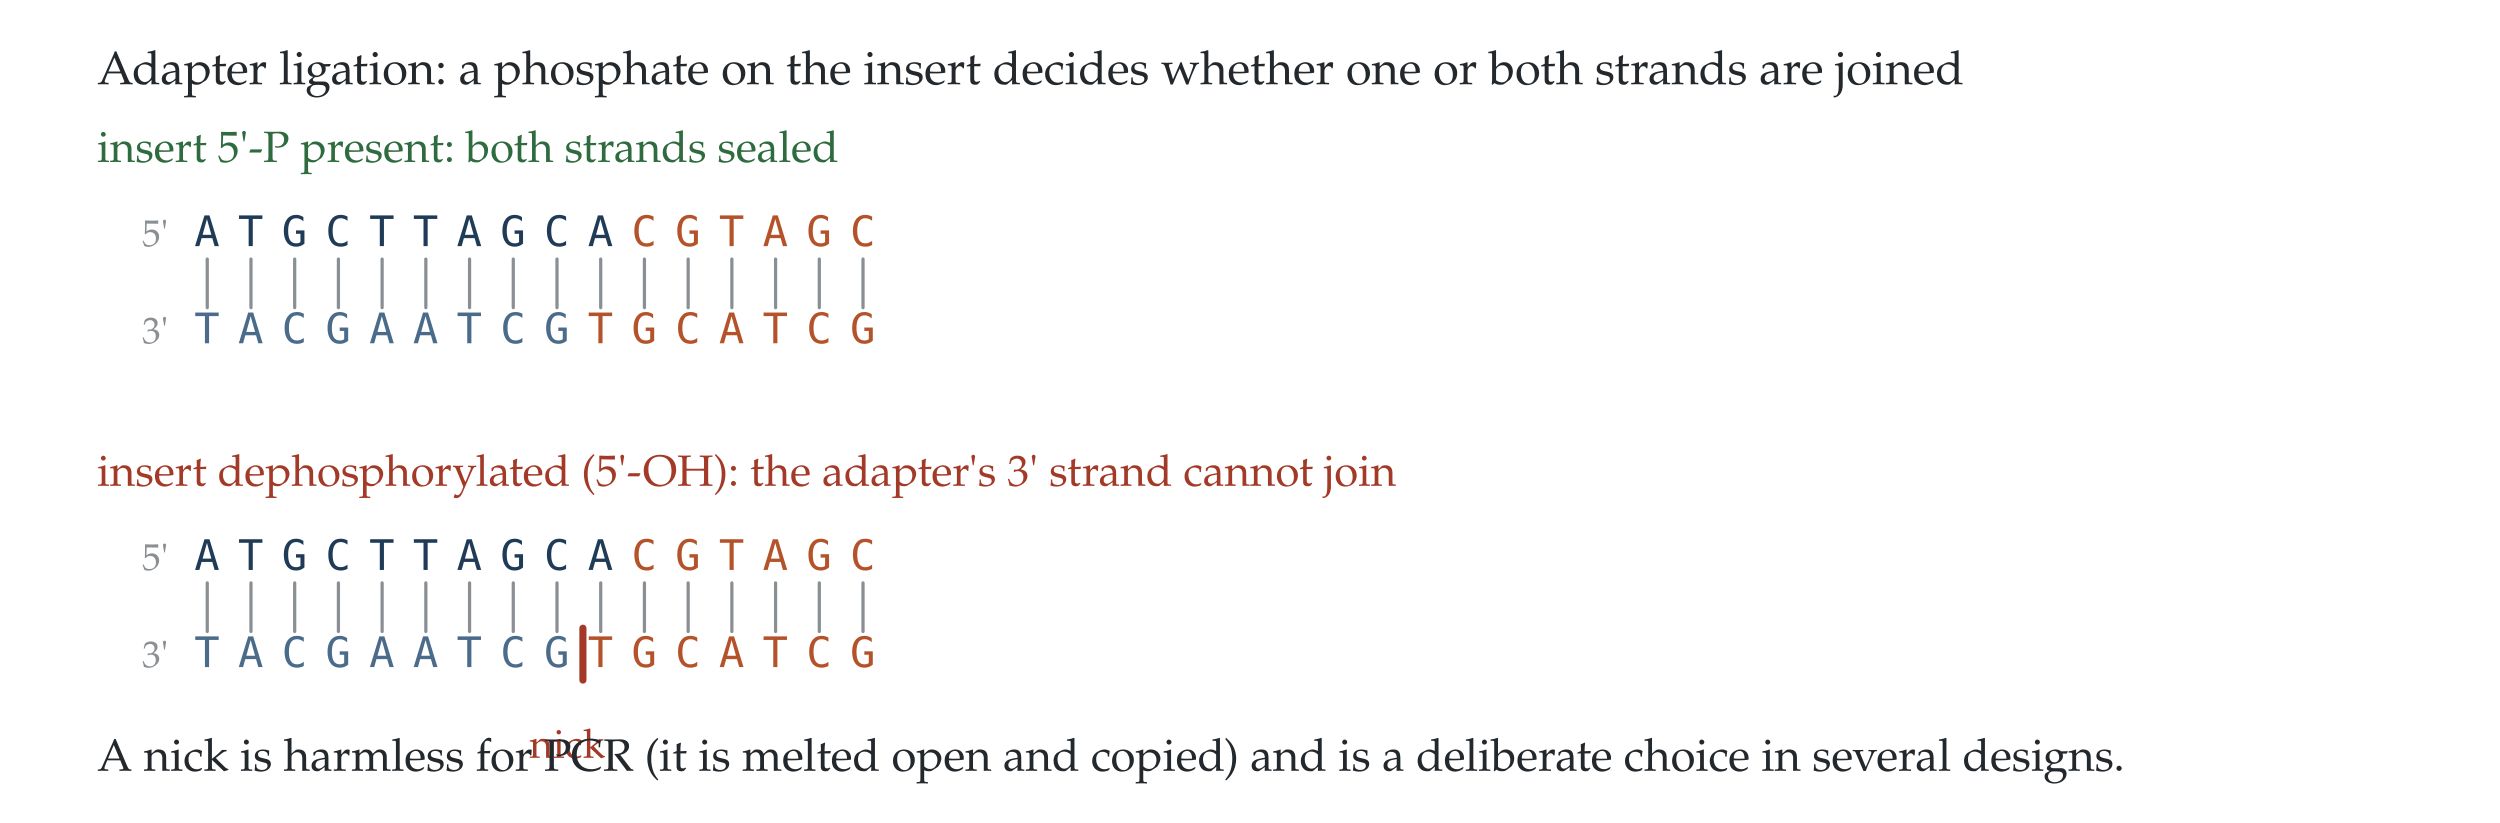
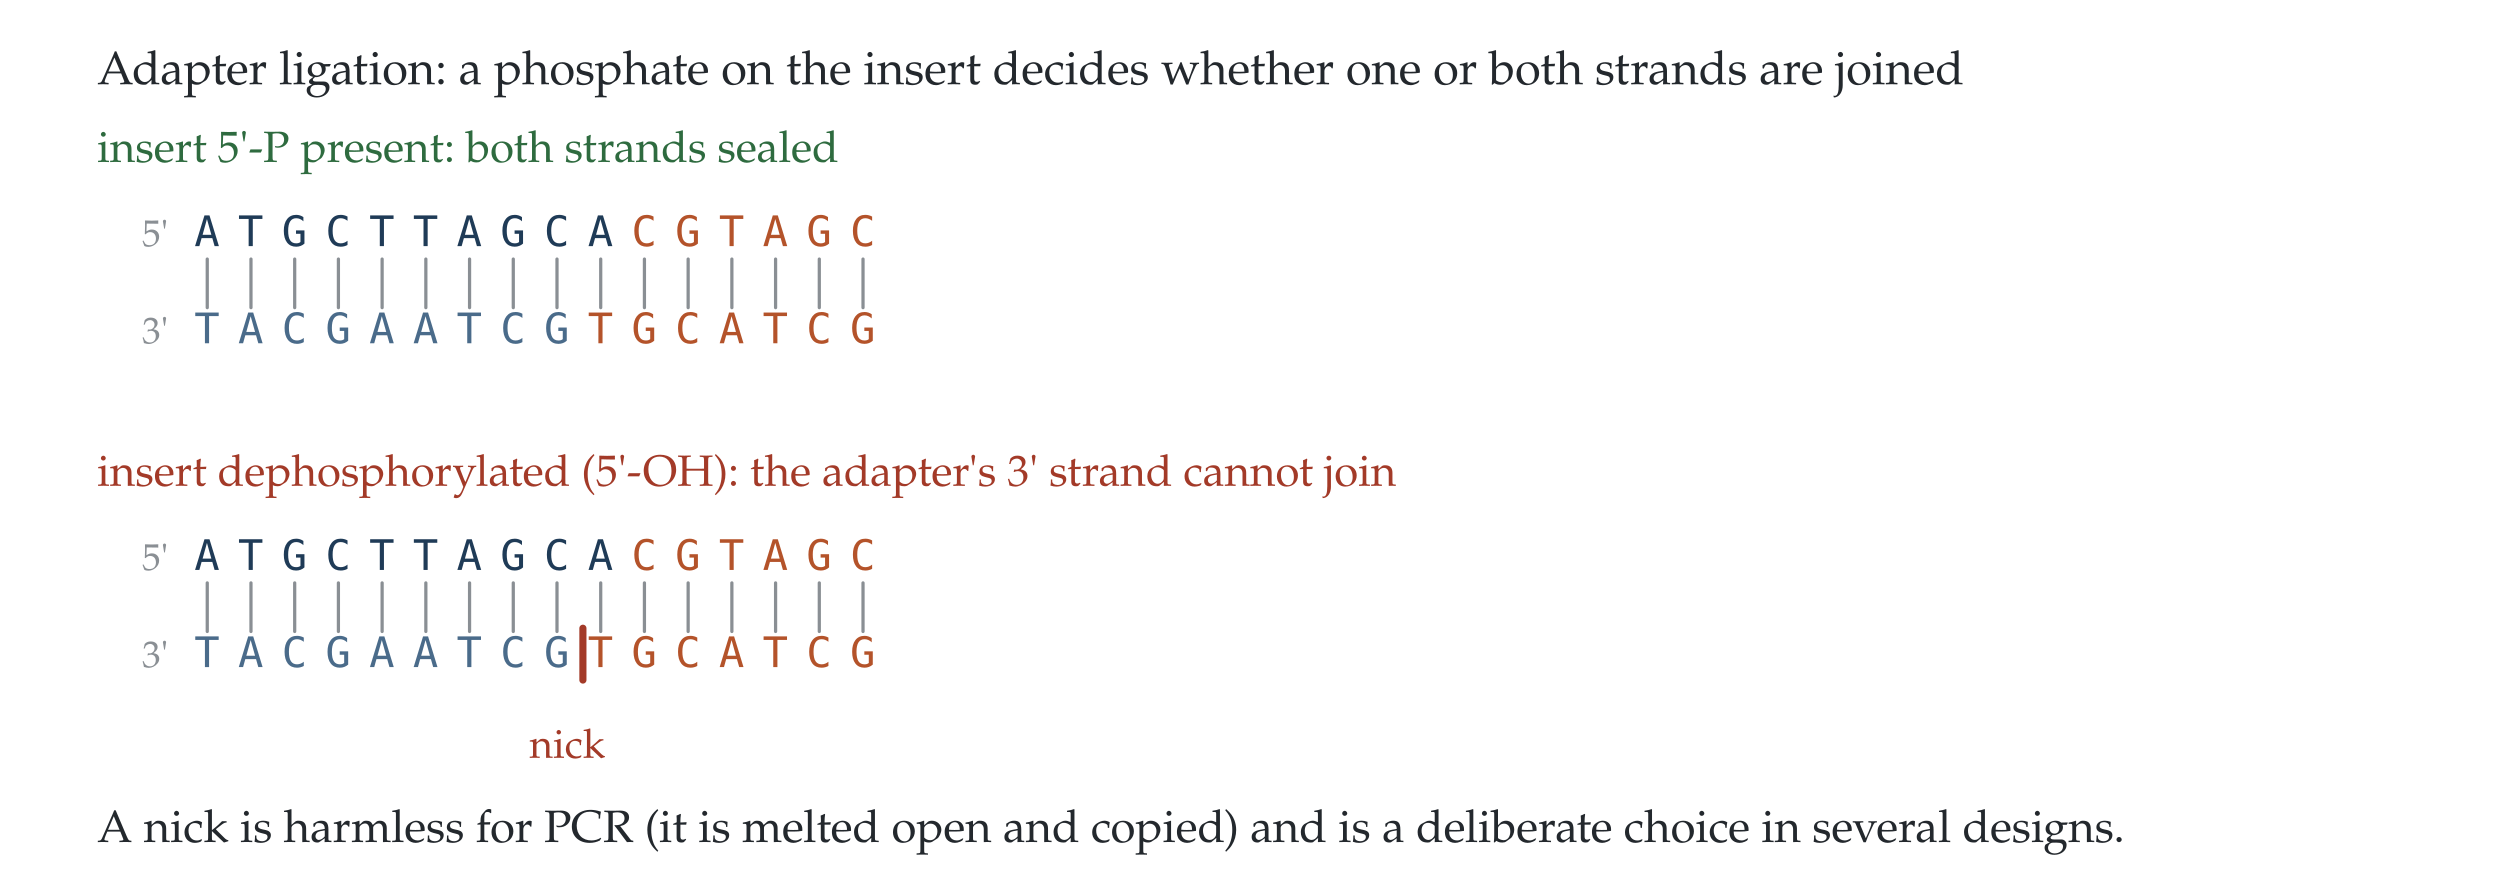
- <svg xmlns="http://www.w3.org/2000/svg" viewBox="0 0 772 254" width="772" height="254" font-family="&quot;Palatino Linotype&quot;, &quot;Book Antiqua&quot;, Palatino, FreeSerif, serif" fill="#23282d">
-   <rect width="640" height="254" fill="none" />
+ <svg xmlns="http://www.w3.org/2000/svg" viewBox="0 0 772 276" width="772" height="276" font-family="&quot;Palatino Linotype&quot;, &quot;Book Antiqua&quot;, Palatino, FreeSerif, serif" fill="#23282d">
+   <rect width="640" height="276" fill="none" />
  <text x="30" y="26" font-size="14.5" fill="#23282d">Adapter ligation: a phosphate on the insert decides whether one or both strands are joined</text>
  <text x="30" y="50" font-size="13.5" fill="#2e6b3f">insert 5'-P present: both strands sealed</text>
  <text x="60.0" y="76" font-size="13" fill="#1f3b57" font-family="ui-monospace, &quot;DejaVu Sans Mono&quot;, &quot;Courier New&quot;, monospace">A</text>
  <text x="73.5" y="76" font-size="13" fill="#1f3b57" font-family="ui-monospace, &quot;DejaVu Sans Mono&quot;, &quot;Courier New&quot;, monospace">T</text>
  <text x="87.0" y="76" font-size="13" fill="#1f3b57" font-family="ui-monospace, &quot;DejaVu Sans Mono&quot;, &quot;Courier New&quot;, monospace">G</text>
  <text x="100.5" y="76" font-size="13" fill="#1f3b57" font-family="ui-monospace, &quot;DejaVu Sans Mono&quot;, &quot;Courier New&quot;, monospace">C</text>
  <text x="114.0" y="76" font-size="13" fill="#1f3b57" font-family="ui-monospace, &quot;DejaVu Sans Mono&quot;, &quot;Courier New&quot;, monospace">T</text>
  <text x="127.5" y="76" font-size="13" fill="#1f3b57" font-family="ui-monospace, &quot;DejaVu Sans Mono&quot;, &quot;Courier New&quot;, monospace">T</text>
  <text x="141.0" y="76" font-size="13" fill="#1f3b57" font-family="ui-monospace, &quot;DejaVu Sans Mono&quot;, &quot;Courier New&quot;, monospace">A</text>
  <text x="154.5" y="76" font-size="13" fill="#1f3b57" font-family="ui-monospace, &quot;DejaVu Sans Mono&quot;, &quot;Courier New&quot;, monospace">G</text>
  <text x="168.0" y="76" font-size="13" fill="#1f3b57" font-family="ui-monospace, &quot;DejaVu Sans Mono&quot;, &quot;Courier New&quot;, monospace">C</text>
  <text x="181.5" y="76" font-size="13" fill="#1f3b57" font-family="ui-monospace, &quot;DejaVu Sans Mono&quot;, &quot;Courier New&quot;, monospace">A</text>
  <text x="195.0" y="76" font-size="13" fill="#b4532a" font-family="ui-monospace, &quot;DejaVu Sans Mono&quot;, &quot;Courier New&quot;, monospace">C</text>
  <text x="208.5" y="76" font-size="13" fill="#b4532a" font-family="ui-monospace, &quot;DejaVu Sans Mono&quot;, &quot;Courier New&quot;, monospace">G</text>
  <text x="222.0" y="76" font-size="13" fill="#b4532a" font-family="ui-monospace, &quot;DejaVu Sans Mono&quot;, &quot;Courier New&quot;, monospace">T</text>
  <text x="235.5" y="76" font-size="13" fill="#b4532a" font-family="ui-monospace, &quot;DejaVu Sans Mono&quot;, &quot;Courier New&quot;, monospace">A</text>
  <text x="249.0" y="76" font-size="13" fill="#b4532a" font-family="ui-monospace, &quot;DejaVu Sans Mono&quot;, &quot;Courier New&quot;, monospace">G</text>
  <text x="262.5" y="76" font-size="13" fill="#b4532a" font-family="ui-monospace, &quot;DejaVu Sans Mono&quot;, &quot;Courier New&quot;, monospace">C</text>
  <text x="60.0" y="106" font-size="13" fill="#4a6b8a" font-family="ui-monospace, &quot;DejaVu Sans Mono&quot;, &quot;Courier New&quot;, monospace">T</text>
  <text x="73.5" y="106" font-size="13" fill="#4a6b8a" font-family="ui-monospace, &quot;DejaVu Sans Mono&quot;, &quot;Courier New&quot;, monospace">A</text>
  <text x="87.0" y="106" font-size="13" fill="#4a6b8a" font-family="ui-monospace, &quot;DejaVu Sans Mono&quot;, &quot;Courier New&quot;, monospace">C</text>
  <text x="100.5" y="106" font-size="13" fill="#4a6b8a" font-family="ui-monospace, &quot;DejaVu Sans Mono&quot;, &quot;Courier New&quot;, monospace">G</text>
  <text x="114.0" y="106" font-size="13" fill="#4a6b8a" font-family="ui-monospace, &quot;DejaVu Sans Mono&quot;, &quot;Courier New&quot;, monospace">A</text>
  <text x="127.5" y="106" font-size="13" fill="#4a6b8a" font-family="ui-monospace, &quot;DejaVu Sans Mono&quot;, &quot;Courier New&quot;, monospace">A</text>
  <text x="141.0" y="106" font-size="13" fill="#4a6b8a" font-family="ui-monospace, &quot;DejaVu Sans Mono&quot;, &quot;Courier New&quot;, monospace">T</text>
  <text x="154.5" y="106" font-size="13" fill="#4a6b8a" font-family="ui-monospace, &quot;DejaVu Sans Mono&quot;, &quot;Courier New&quot;, monospace">C</text>
  <text x="168.0" y="106" font-size="13" fill="#4a6b8a" font-family="ui-monospace, &quot;DejaVu Sans Mono&quot;, &quot;Courier New&quot;, monospace">G</text>
  <text x="181.5" y="106" font-size="13" fill="#b4532a" font-family="ui-monospace, &quot;DejaVu Sans Mono&quot;, &quot;Courier New&quot;, monospace">T</text>
  <text x="195.0" y="106" font-size="13" fill="#b4532a" font-family="ui-monospace, &quot;DejaVu Sans Mono&quot;, &quot;Courier New&quot;, monospace">G</text>
  <text x="208.5" y="106" font-size="13" fill="#b4532a" font-family="ui-monospace, &quot;DejaVu Sans Mono&quot;, &quot;Courier New&quot;, monospace">C</text>
  <text x="222.0" y="106" font-size="13" fill="#b4532a" font-family="ui-monospace, &quot;DejaVu Sans Mono&quot;, &quot;Courier New&quot;, monospace">A</text>
  <text x="235.5" y="106" font-size="13" fill="#b4532a" font-family="ui-monospace, &quot;DejaVu Sans Mono&quot;, &quot;Courier New&quot;, monospace">T</text>
  <text x="249.0" y="106" font-size="13" fill="#b4532a" font-family="ui-monospace, &quot;DejaVu Sans Mono&quot;, &quot;Courier New&quot;, monospace">C</text>
  <text x="262.5" y="106" font-size="13" fill="#b4532a" font-family="ui-monospace, &quot;DejaVu Sans Mono&quot;, &quot;Courier New&quot;, monospace">G</text>
  <line x1="64.0" y1="80" x2="64.0" y2="95" stroke="#8a8f94" stroke-width="1" stroke-linecap="round" />
  <line x1="77.5" y1="80" x2="77.5" y2="95" stroke="#8a8f94" stroke-width="1" stroke-linecap="round" />
  <line x1="91.0" y1="80" x2="91.0" y2="95" stroke="#8a8f94" stroke-width="1" stroke-linecap="round" />
  <line x1="104.5" y1="80" x2="104.5" y2="95" stroke="#8a8f94" stroke-width="1" stroke-linecap="round" />
  <line x1="118.0" y1="80" x2="118.0" y2="95" stroke="#8a8f94" stroke-width="1" stroke-linecap="round" />
  <line x1="131.5" y1="80" x2="131.5" y2="95" stroke="#8a8f94" stroke-width="1" stroke-linecap="round" />
  <line x1="145.0" y1="80" x2="145.0" y2="95" stroke="#8a8f94" stroke-width="1" stroke-linecap="round" />
  <line x1="158.5" y1="80" x2="158.5" y2="95" stroke="#8a8f94" stroke-width="1" stroke-linecap="round" />
  <line x1="172.0" y1="80" x2="172.0" y2="95" stroke="#8a8f94" stroke-width="1" stroke-linecap="round" />
  <line x1="185.5" y1="80" x2="185.5" y2="95" stroke="#8a8f94" stroke-width="1" stroke-linecap="round" />
  <line x1="199.0" y1="80" x2="199.0" y2="95" stroke="#8a8f94" stroke-width="1" stroke-linecap="round" />
  <line x1="212.5" y1="80" x2="212.5" y2="95" stroke="#8a8f94" stroke-width="1" stroke-linecap="round" />
  <line x1="226.0" y1="80" x2="226.0" y2="95" stroke="#8a8f94" stroke-width="1" stroke-linecap="round" />
  <line x1="239.5" y1="80" x2="239.5" y2="95" stroke="#8a8f94" stroke-width="1" stroke-linecap="round" />
  <line x1="253.0" y1="80" x2="253.0" y2="95" stroke="#8a8f94" stroke-width="1" stroke-linecap="round" />
  <line x1="266.5" y1="80" x2="266.5" y2="95" stroke="#8a8f94" stroke-width="1" stroke-linecap="round" />
  <text x="52" y="76" font-size="11.5" text-anchor="end" fill="#8a8f94">5'</text>
  <text x="52" y="106" font-size="11.5" text-anchor="end" fill="#8a8f94">3'</text>
  <text x="30" y="150" font-size="13.5" fill="#a33a28">insert dephosphorylated (5'-OH): the adapter's 3' strand cannot join</text>
  <text x="60.0" y="176" font-size="13" fill="#1f3b57" font-family="ui-monospace, &quot;DejaVu Sans Mono&quot;, &quot;Courier New&quot;, monospace">A</text>
  <text x="73.5" y="176" font-size="13" fill="#1f3b57" font-family="ui-monospace, &quot;DejaVu Sans Mono&quot;, &quot;Courier New&quot;, monospace">T</text>
  <text x="87.0" y="176" font-size="13" fill="#1f3b57" font-family="ui-monospace, &quot;DejaVu Sans Mono&quot;, &quot;Courier New&quot;, monospace">G</text>
  <text x="100.5" y="176" font-size="13" fill="#1f3b57" font-family="ui-monospace, &quot;DejaVu Sans Mono&quot;, &quot;Courier New&quot;, monospace">C</text>
  <text x="114.0" y="176" font-size="13" fill="#1f3b57" font-family="ui-monospace, &quot;DejaVu Sans Mono&quot;, &quot;Courier New&quot;, monospace">T</text>
  <text x="127.5" y="176" font-size="13" fill="#1f3b57" font-family="ui-monospace, &quot;DejaVu Sans Mono&quot;, &quot;Courier New&quot;, monospace">T</text>
  <text x="141.0" y="176" font-size="13" fill="#1f3b57" font-family="ui-monospace, &quot;DejaVu Sans Mono&quot;, &quot;Courier New&quot;, monospace">A</text>
  <text x="154.5" y="176" font-size="13" fill="#1f3b57" font-family="ui-monospace, &quot;DejaVu Sans Mono&quot;, &quot;Courier New&quot;, monospace">G</text>
  <text x="168.0" y="176" font-size="13" fill="#1f3b57" font-family="ui-monospace, &quot;DejaVu Sans Mono&quot;, &quot;Courier New&quot;, monospace">C</text>
  <text x="181.5" y="176" font-size="13" fill="#1f3b57" font-family="ui-monospace, &quot;DejaVu Sans Mono&quot;, &quot;Courier New&quot;, monospace">A</text>
  <text x="195.0" y="176" font-size="13" fill="#b4532a" font-family="ui-monospace, &quot;DejaVu Sans Mono&quot;, &quot;Courier New&quot;, monospace">C</text>
  <text x="208.5" y="176" font-size="13" fill="#b4532a" font-family="ui-monospace, &quot;DejaVu Sans Mono&quot;, &quot;Courier New&quot;, monospace">G</text>
  <text x="222.0" y="176" font-size="13" fill="#b4532a" font-family="ui-monospace, &quot;DejaVu Sans Mono&quot;, &quot;Courier New&quot;, monospace">T</text>
  <text x="235.5" y="176" font-size="13" fill="#b4532a" font-family="ui-monospace, &quot;DejaVu Sans Mono&quot;, &quot;Courier New&quot;, monospace">A</text>
  <text x="249.0" y="176" font-size="13" fill="#b4532a" font-family="ui-monospace, &quot;DejaVu Sans Mono&quot;, &quot;Courier New&quot;, monospace">G</text>
  <text x="262.5" y="176" font-size="13" fill="#b4532a" font-family="ui-monospace, &quot;DejaVu Sans Mono&quot;, &quot;Courier New&quot;, monospace">C</text>
  <text x="60.0" y="206" font-size="13" fill="#4a6b8a" font-family="ui-monospace, &quot;DejaVu Sans Mono&quot;, &quot;Courier New&quot;, monospace">T</text>
  <text x="73.5" y="206" font-size="13" fill="#4a6b8a" font-family="ui-monospace, &quot;DejaVu Sans Mono&quot;, &quot;Courier New&quot;, monospace">A</text>
  <text x="87.0" y="206" font-size="13" fill="#4a6b8a" font-family="ui-monospace, &quot;DejaVu Sans Mono&quot;, &quot;Courier New&quot;, monospace">C</text>
  <text x="100.5" y="206" font-size="13" fill="#4a6b8a" font-family="ui-monospace, &quot;DejaVu Sans Mono&quot;, &quot;Courier New&quot;, monospace">G</text>
  <text x="114.0" y="206" font-size="13" fill="#4a6b8a" font-family="ui-monospace, &quot;DejaVu Sans Mono&quot;, &quot;Courier New&quot;, monospace">A</text>
  <text x="127.5" y="206" font-size="13" fill="#4a6b8a" font-family="ui-monospace, &quot;DejaVu Sans Mono&quot;, &quot;Courier New&quot;, monospace">A</text>
  <text x="141.0" y="206" font-size="13" fill="#4a6b8a" font-family="ui-monospace, &quot;DejaVu Sans Mono&quot;, &quot;Courier New&quot;, monospace">T</text>
  <text x="154.5" y="206" font-size="13" fill="#4a6b8a" font-family="ui-monospace, &quot;DejaVu Sans Mono&quot;, &quot;Courier New&quot;, monospace">C</text>
  <text x="168.0" y="206" font-size="13" fill="#4a6b8a" font-family="ui-monospace, &quot;DejaVu Sans Mono&quot;, &quot;Courier New&quot;, monospace">G</text>
  <text x="181.5" y="206" font-size="13" fill="#b4532a" font-family="ui-monospace, &quot;DejaVu Sans Mono&quot;, &quot;Courier New&quot;, monospace">T</text>
  <text x="195.0" y="206" font-size="13" fill="#b4532a" font-family="ui-monospace, &quot;DejaVu Sans Mono&quot;, &quot;Courier New&quot;, monospace">G</text>
  <text x="208.5" y="206" font-size="13" fill="#b4532a" font-family="ui-monospace, &quot;DejaVu Sans Mono&quot;, &quot;Courier New&quot;, monospace">C</text>
  <text x="222.0" y="206" font-size="13" fill="#b4532a" font-family="ui-monospace, &quot;DejaVu Sans Mono&quot;, &quot;Courier New&quot;, monospace">A</text>
  <text x="235.5" y="206" font-size="13" fill="#b4532a" font-family="ui-monospace, &quot;DejaVu Sans Mono&quot;, &quot;Courier New&quot;, monospace">T</text>
  <text x="249.0" y="206" font-size="13" fill="#b4532a" font-family="ui-monospace, &quot;DejaVu Sans Mono&quot;, &quot;Courier New&quot;, monospace">C</text>
  <text x="262.5" y="206" font-size="13" fill="#b4532a" font-family="ui-monospace, &quot;DejaVu Sans Mono&quot;, &quot;Courier New&quot;, monospace">G</text>
  <line x1="64.0" y1="180" x2="64.0" y2="195" stroke="#8a8f94" stroke-width="1" stroke-linecap="round" />
  <line x1="77.5" y1="180" x2="77.5" y2="195" stroke="#8a8f94" stroke-width="1" stroke-linecap="round" />
  <line x1="91.0" y1="180" x2="91.0" y2="195" stroke="#8a8f94" stroke-width="1" stroke-linecap="round" />
  <line x1="104.5" y1="180" x2="104.5" y2="195" stroke="#8a8f94" stroke-width="1" stroke-linecap="round" />
  <line x1="118.0" y1="180" x2="118.0" y2="195" stroke="#8a8f94" stroke-width="1" stroke-linecap="round" />
  <line x1="131.5" y1="180" x2="131.5" y2="195" stroke="#8a8f94" stroke-width="1" stroke-linecap="round" />
  <line x1="145.0" y1="180" x2="145.0" y2="195" stroke="#8a8f94" stroke-width="1" stroke-linecap="round" />
  <line x1="158.5" y1="180" x2="158.5" y2="195" stroke="#8a8f94" stroke-width="1" stroke-linecap="round" />
  <line x1="172.0" y1="180" x2="172.0" y2="195" stroke="#8a8f94" stroke-width="1" stroke-linecap="round" />
  <line x1="185.5" y1="180" x2="185.5" y2="195" stroke="#8a8f94" stroke-width="1" stroke-linecap="round" />
  <line x1="199.0" y1="180" x2="199.0" y2="195" stroke="#8a8f94" stroke-width="1" stroke-linecap="round" />
  <line x1="212.5" y1="180" x2="212.5" y2="195" stroke="#8a8f94" stroke-width="1" stroke-linecap="round" />
  <line x1="226.0" y1="180" x2="226.0" y2="195" stroke="#8a8f94" stroke-width="1" stroke-linecap="round" />
  <line x1="239.5" y1="180" x2="239.5" y2="195" stroke="#8a8f94" stroke-width="1" stroke-linecap="round" />
  <line x1="253.0" y1="180" x2="253.0" y2="195" stroke="#8a8f94" stroke-width="1" stroke-linecap="round" />
  <line x1="266.5" y1="180" x2="266.5" y2="195" stroke="#8a8f94" stroke-width="1" stroke-linecap="round" />
  <text x="52" y="176" font-size="11.5" text-anchor="end" fill="#8a8f94">5'</text>
  <text x="52" y="206" font-size="11.5" text-anchor="end" fill="#8a8f94">3'</text>
  <line x1="180.0" y1="194" x2="180.0" y2="210" stroke="#a33a28" stroke-width="2.2" stroke-linecap="round" />
  <text x="163.5" y="234" font-size="12.5" fill="#a33a28">nick</text>
-   <text x="30" y="238" font-size="14" fill="#23282d">A nick is harmless for PCR (it is melted open and copied) and is a deliberate choice in several designs.</text>
+   <text x="30" y="260" font-size="14" fill="#23282d">A nick is harmless for PCR (it is melted open and copied) and is a deliberate choice in several designs.</text>
</svg>
